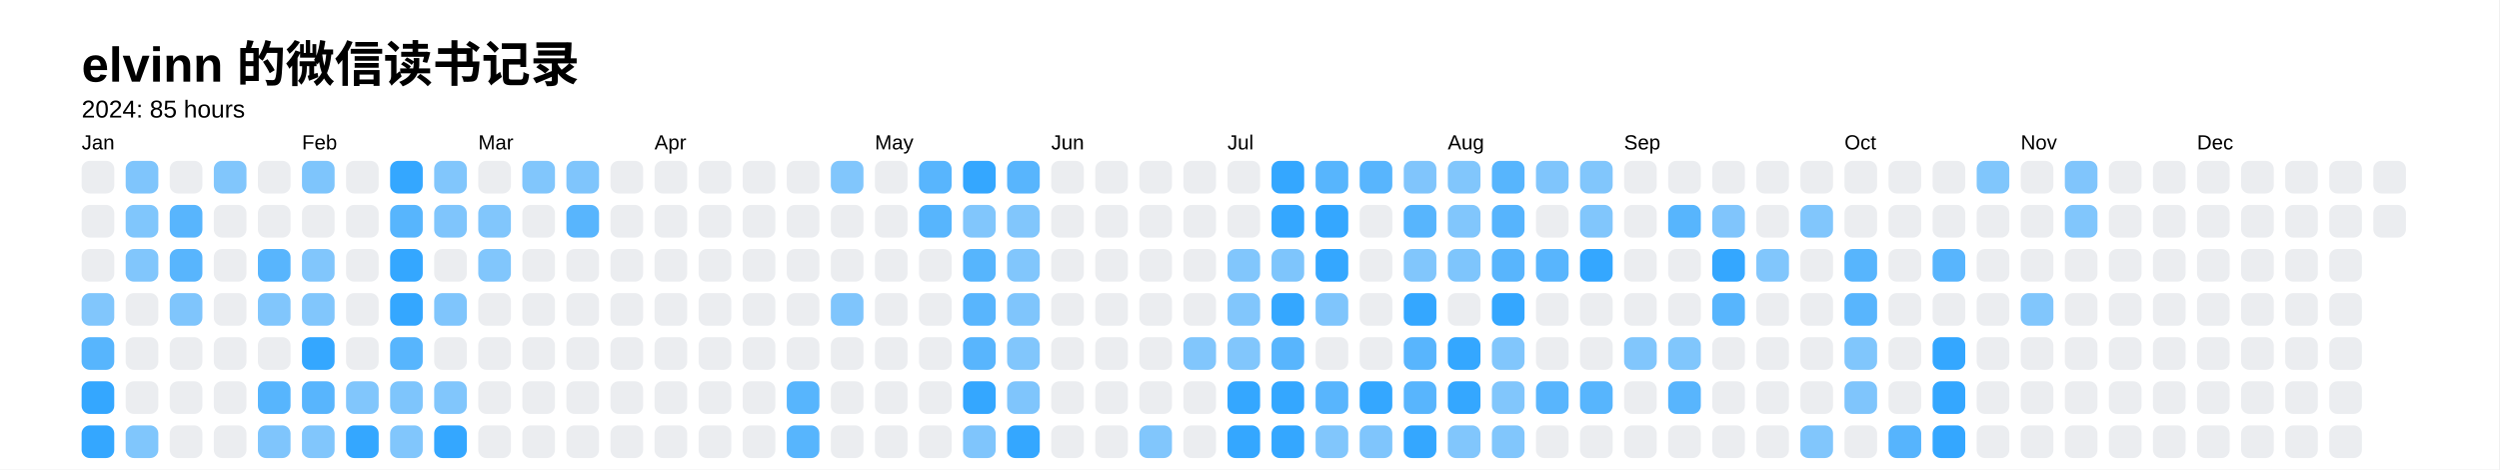
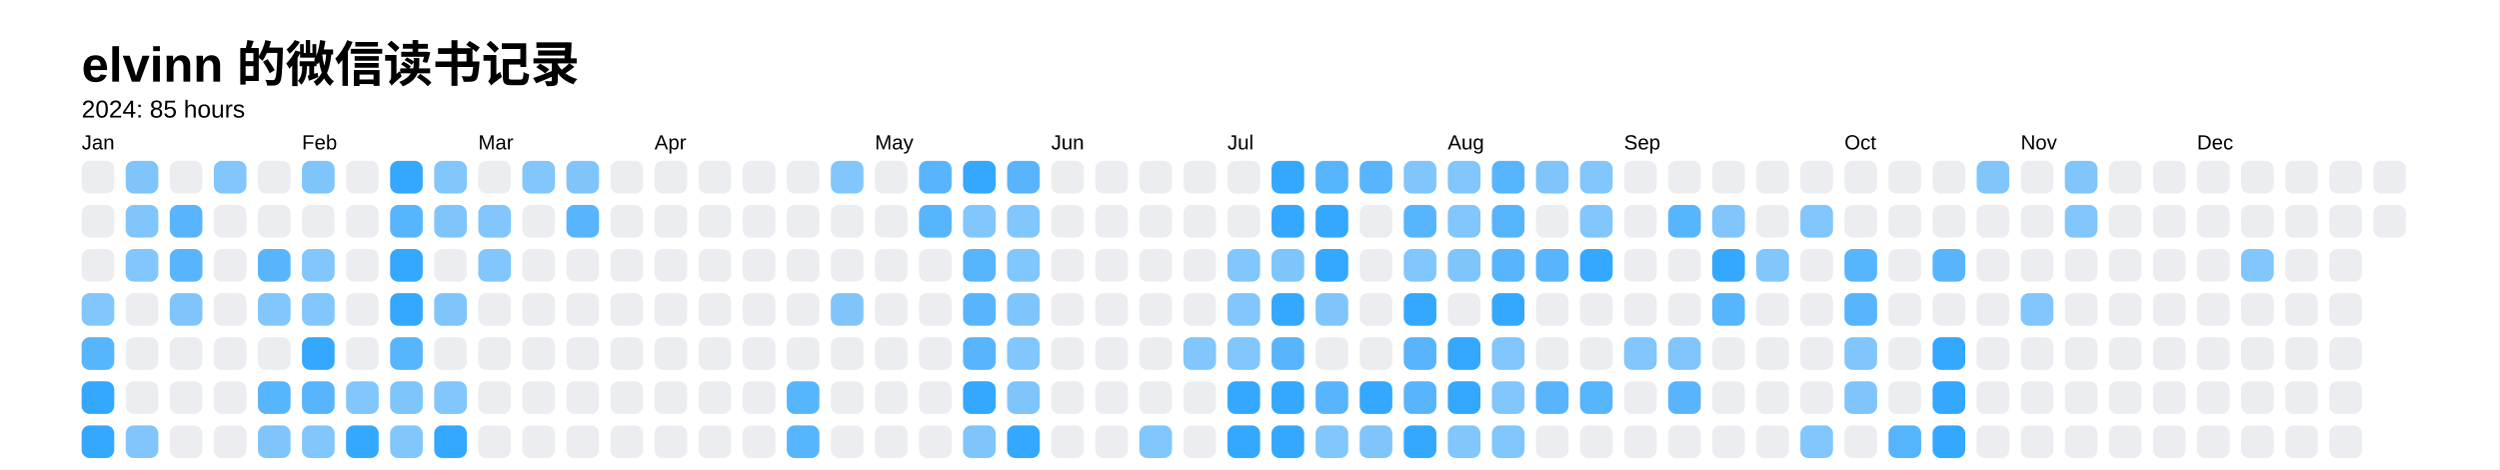
<svg xmlns="http://www.w3.org/2000/svg" baseProfile="full" height="57.5mm" version="1.1" viewBox="0,0,306.2,57.5" width="306.2mm">
  <defs />
  <rect fill="#FFFFFF" height="57.5" width="306.2" x="0" y="0" />
  <text fill="#000000" style="font-size:6px; font-family:Arial; font-weight:bold;" x="10" y="10">elvinn 的微信读书记录</text>
  <text fill="#000000" style="font-size:3px; font-family:Arial;" x="10" y="14.4">2024: 85 hours</text>
  <text fill="#000000" style="font-size:2.5px; font-family:Arial" x="10" y="18.3">Jan</text>
  <rect fill="#EBEDF0" height="4" rx="1" ry="1" width="4" x="10" y="19.7" />
  <rect fill="#EBEDF0" height="4" rx="1" ry="1" width="4" x="10" y="25.1" />
  <rect fill="#EBEDF0" height="4" rx="1" ry="1" width="4" x="10" y="30.5" />
  <rect fill="#81c6fc" height="4" rx="1" ry="1" width="4" x="10" y="35.9" />
  <rect fill="#57b5fd" height="4" rx="1" ry="1" width="4" x="10" y="41.3" />
  <rect fill="#34A7FF" height="4" rx="1" ry="1" width="4" x="10" y="46.7" />
  <rect fill="#34A7FF" height="4" rx="1" ry="1" width="4" x="10" y="52.1" />
  <rect fill="#7fc5fc" height="4" rx="1" ry="1" width="4" x="15.4" y="19.7" />
  <rect fill="#80c6fc" height="4" rx="1" ry="1" width="4" x="15.4" y="25.1" />
  <rect fill="#81c6fc" height="4" rx="1" ry="1" width="4" x="15.4" y="30.5" />
  <rect fill="#EBEDF0" height="4" rx="1" ry="1" width="4" x="15.4" y="35.9" />
  <rect fill="#EBEDF0" height="4" rx="1" ry="1" width="4" x="15.4" y="41.3" />
  <rect fill="#EBEDF0" height="4" rx="1" ry="1" width="4" x="15.4" y="46.7" />
  <rect fill="#80c6fc" height="4" rx="1" ry="1" width="4" x="15.4" y="52.1" />
  <rect fill="#EBEDF0" height="4" rx="1" ry="1" width="4" x="20.8" y="19.7" />
  <rect fill="#58b5fd" height="4" rx="1" ry="1" width="4" x="20.8" y="25.1" />
  <rect fill="#58b5fd" height="4" rx="1" ry="1" width="4" x="20.8" y="30.5" />
  <rect fill="#7fc5fc" height="4" rx="1" ry="1" width="4" x="20.8" y="35.9" />
  <rect fill="#EBEDF0" height="4" rx="1" ry="1" width="4" x="20.8" y="41.3" />
  <rect fill="#EBEDF0" height="4" rx="1" ry="1" width="4" x="20.8" y="46.7" />
  <rect fill="#EBEDF0" height="4" rx="1" ry="1" width="4" x="20.8" y="52.1" />
  <rect fill="#81c6fc" height="4" rx="1" ry="1" width="4" x="26.2" y="19.7" />
  <rect fill="#EBEDF0" height="4" rx="1" ry="1" width="4" x="26.2" y="25.1" />
  <rect fill="#EBEDF0" height="4" rx="1" ry="1" width="4" x="26.2" y="30.5" />
  <rect fill="#EBEDF0" height="4" rx="1" ry="1" width="4" x="26.2" y="35.9" />
  <rect fill="#EBEDF0" height="4" rx="1" ry="1" width="4" x="26.2" y="41.3" />
  <rect fill="#EBEDF0" height="4" rx="1" ry="1" width="4" x="26.2" y="46.7" />
  <rect fill="#EBEDF0" height="4" rx="1" ry="1" width="4" x="26.2" y="52.1" />
  <rect fill="#EBEDF0" height="4" rx="1" ry="1" width="4" x="31.6" y="19.7" />
  <rect fill="#EBEDF0" height="4" rx="1" ry="1" width="4" x="31.6" y="25.1" />
  <rect fill="#58b5fd" height="4" rx="1" ry="1" width="4" x="31.6" y="30.5" />
  <rect fill="#81c6fc" height="4" rx="1" ry="1" width="4" x="31.6" y="35.9" />
  <rect fill="#EBEDF0" height="4" rx="1" ry="1" width="4" x="31.6" y="41.3" />
  <rect fill="#57b5fd" height="4" rx="1" ry="1" width="4" x="31.6" y="46.7" />
  <rect fill="#7fc5fc" height="4" rx="1" ry="1" width="4" x="31.6" y="52.1" />
  <text fill="#000000" style="font-size:2.5px; font-family:Arial" x="37.0" y="18.3">Feb</text>
  <rect fill="#7ec5fc" height="4" rx="1" ry="1" width="4" x="37.0" y="19.7" />
  <rect fill="#EBEDF0" height="4" rx="1" ry="1" width="4" x="37.0" y="25.1" />
  <rect fill="#81c6fc" height="4" rx="1" ry="1" width="4" x="37.0" y="30.5" />
  <rect fill="#81c6fc" height="4" rx="1" ry="1" width="4" x="37.0" y="35.9" />
  <rect fill="#34A7FF" height="4" rx="1" ry="1" width="4" x="37.0" y="41.3" />
  <rect fill="#58b5fd" height="4" rx="1" ry="1" width="4" x="37.0" y="46.7" />
  <rect fill="#81c6fc" height="4" rx="1" ry="1" width="4" x="37.0" y="52.1" />
  <rect fill="#EBEDF0" height="4" rx="1" ry="1" width="4" x="42.4" y="19.7" />
  <rect fill="#EBEDF0" height="4" rx="1" ry="1" width="4" x="42.4" y="25.1" />
  <rect fill="#EBEDF0" height="4" rx="1" ry="1" width="4" x="42.4" y="30.5" />
  <rect fill="#EBEDF0" height="4" rx="1" ry="1" width="4" x="42.4" y="35.9" />
  <rect fill="#EBEDF0" height="4" rx="1" ry="1" width="4" x="42.4" y="41.3" />
  <rect fill="#81c6fc" height="4" rx="1" ry="1" width="4" x="42.4" y="46.7" />
  <rect fill="#34A7FF" height="4" rx="1" ry="1" width="4" x="42.4" y="52.1" />
  <rect fill="#34A7FF" height="4" rx="1" ry="1" width="4" x="47.8" y="19.7" />
  <rect fill="#57b5fd" height="4" rx="1" ry="1" width="4" x="47.8" y="25.1" />
  <rect fill="#34A7FF" height="4" rx="1" ry="1" width="4" x="47.8" y="30.5" />
  <rect fill="#34A7FF" height="4" rx="1" ry="1" width="4" x="47.8" y="35.9" />
  <rect fill="#57b5fd" height="4" rx="1" ry="1" width="4" x="47.8" y="41.3" />
  <rect fill="#7ec5fc" height="4" rx="1" ry="1" width="4" x="47.8" y="46.7" />
  <rect fill="#81c6fc" height="4" rx="1" ry="1" width="4" x="47.8" y="52.1" />
  <rect fill="#81c6fc" height="4" rx="1" ry="1" width="4" x="53.2" y="19.7" />
  <rect fill="#7fc5fc" height="4" rx="1" ry="1" width="4" x="53.2" y="25.1" />
  <rect fill="#EBEDF0" height="4" rx="1" ry="1" width="4" x="53.2" y="30.5" />
  <rect fill="#7fc5fc" height="4" rx="1" ry="1" width="4" x="53.2" y="35.9" />
  <rect fill="#EBEDF0" height="4" rx="1" ry="1" width="4" x="53.2" y="41.3" />
  <rect fill="#81c6fc" height="4" rx="1" ry="1" width="4" x="53.2" y="46.7" />
  <rect fill="#34A7FF" height="4" rx="1" ry="1" width="4" x="53.2" y="52.1" />
  <text fill="#000000" style="font-size:2.5px; font-family:Arial" x="58.6" y="18.3">Mar</text>
  <rect fill="#EBEDF0" height="4" rx="1" ry="1" width="4" x="58.6" y="19.7" />
  <rect fill="#81c6fc" height="4" rx="1" ry="1" width="4" x="58.6" y="25.1" />
  <rect fill="#81c6fc" height="4" rx="1" ry="1" width="4" x="58.6" y="30.5" />
  <rect fill="#EBEDF0" height="4" rx="1" ry="1" width="4" x="58.6" y="35.9" />
  <rect fill="#EBEDF0" height="4" rx="1" ry="1" width="4" x="58.6" y="41.3" />
  <rect fill="#EBEDF0" height="4" rx="1" ry="1" width="4" x="58.6" y="46.7" />
  <rect fill="#EBEDF0" height="4" rx="1" ry="1" width="4" x="58.6" y="52.1" />
  <rect fill="#81c6fc" height="4" rx="1" ry="1" width="4" x="64" y="19.7" />
  <rect fill="#EBEDF0" height="4" rx="1" ry="1" width="4" x="64" y="25.1" />
  <rect fill="#EBEDF0" height="4" rx="1" ry="1" width="4" x="64" y="30.5" />
  <rect fill="#EBEDF0" height="4" rx="1" ry="1" width="4" x="64" y="35.9" />
  <rect fill="#EBEDF0" height="4" rx="1" ry="1" width="4" x="64" y="41.3" />
  <rect fill="#EBEDF0" height="4" rx="1" ry="1" width="4" x="64" y="46.7" />
  <rect fill="#EBEDF0" height="4" rx="1" ry="1" width="4" x="64" y="52.1" />
  <rect fill="#7fc5fc" height="4" rx="1" ry="1" width="4" x="69.4" y="19.7" />
  <rect fill="#58b5fd" height="4" rx="1" ry="1" width="4" x="69.4" y="25.1" />
  <rect fill="#EBEDF0" height="4" rx="1" ry="1" width="4" x="69.4" y="30.5" />
  <rect fill="#EBEDF0" height="4" rx="1" ry="1" width="4" x="69.4" y="35.9" />
  <rect fill="#EBEDF0" height="4" rx="1" ry="1" width="4" x="69.4" y="41.3" />
  <rect fill="#EBEDF0" height="4" rx="1" ry="1" width="4" x="69.4" y="46.7" />
  <rect fill="#EBEDF0" height="4" rx="1" ry="1" width="4" x="69.4" y="52.1" />
  <rect fill="#EBEDF0" height="4" rx="1" ry="1" width="4" x="74.8" y="19.7" />
  <rect fill="#EBEDF0" height="4" rx="1" ry="1" width="4" x="74.8" y="25.1" />
  <rect fill="#EBEDF0" height="4" rx="1" ry="1" width="4" x="74.8" y="30.5" />
  <rect fill="#EBEDF0" height="4" rx="1" ry="1" width="4" x="74.8" y="35.9" />
  <rect fill="#EBEDF0" height="4" rx="1" ry="1" width="4" x="74.8" y="41.3" />
  <rect fill="#EBEDF0" height="4" rx="1" ry="1" width="4" x="74.8" y="46.7" />
  <rect fill="#EBEDF0" height="4" rx="1" ry="1" width="4" x="74.8" y="52.1" />
  <text fill="#000000" style="font-size:2.5px; font-family:Arial" x="80.2" y="18.3">Apr</text>
  <rect fill="#EBEDF0" height="4" rx="1" ry="1" width="4" x="80.2" y="19.7" />
  <rect fill="#EBEDF0" height="4" rx="1" ry="1" width="4" x="80.2" y="25.1" />
  <rect fill="#EBEDF0" height="4" rx="1" ry="1" width="4" x="80.2" y="30.5" />
  <rect fill="#EBEDF0" height="4" rx="1" ry="1" width="4" x="80.2" y="35.9" />
  <rect fill="#EBEDF0" height="4" rx="1" ry="1" width="4" x="80.2" y="41.3" />
  <rect fill="#EBEDF0" height="4" rx="1" ry="1" width="4" x="80.2" y="46.7" />
  <rect fill="#EBEDF0" height="4" rx="1" ry="1" width="4" x="80.2" y="52.1" />
  <rect fill="#EBEDF0" height="4" rx="1" ry="1" width="4" x="85.6" y="19.7" />
  <rect fill="#EBEDF0" height="4" rx="1" ry="1" width="4" x="85.6" y="25.1" />
  <rect fill="#EBEDF0" height="4" rx="1" ry="1" width="4" x="85.6" y="30.5" />
  <rect fill="#EBEDF0" height="4" rx="1" ry="1" width="4" x="85.6" y="35.9" />
  <rect fill="#EBEDF0" height="4" rx="1" ry="1" width="4" x="85.6" y="41.3" />
  <rect fill="#EBEDF0" height="4" rx="1" ry="1" width="4" x="85.6" y="46.7" />
  <rect fill="#EBEDF0" height="4" rx="1" ry="1" width="4" x="85.6" y="52.1" />
  <rect fill="#EBEDF0" height="4" rx="1" ry="1" width="4" x="91" y="19.7" />
  <rect fill="#EBEDF0" height="4" rx="1" ry="1" width="4" x="91" y="25.1" />
  <rect fill="#EBEDF0" height="4" rx="1" ry="1" width="4" x="91" y="30.5" />
  <rect fill="#EBEDF0" height="4" rx="1" ry="1" width="4" x="91" y="35.9" />
  <rect fill="#EBEDF0" height="4" rx="1" ry="1" width="4" x="91" y="41.3" />
  <rect fill="#EBEDF0" height="4" rx="1" ry="1" width="4" x="91" y="46.7" />
  <rect fill="#EBEDF0" height="4" rx="1" ry="1" width="4" x="91" y="52.1" />
  <rect fill="#EBEDF0" height="4" rx="1" ry="1" width="4" x="96.4" y="19.7" />
  <rect fill="#EBEDF0" height="4" rx="1" ry="1" width="4" x="96.4" y="25.1" />
  <rect fill="#EBEDF0" height="4" rx="1" ry="1" width="4" x="96.4" y="30.5" />
  <rect fill="#EBEDF0" height="4" rx="1" ry="1" width="4" x="96.4" y="35.9" />
  <rect fill="#EBEDF0" height="4" rx="1" ry="1" width="4" x="96.4" y="41.3" />
  <rect fill="#57b5fd" height="4" rx="1" ry="1" width="4" x="96.4" y="46.7" />
  <rect fill="#57b5fd" height="4" rx="1" ry="1" width="4" x="96.4" y="52.1" />
  <rect fill="#81c6fc" height="4" rx="1" ry="1" width="4" x="101.8" y="19.7" />
  <rect fill="#EBEDF0" height="4" rx="1" ry="1" width="4" x="101.8" y="25.1" />
  <rect fill="#EBEDF0" height="4" rx="1" ry="1" width="4" x="101.8" y="30.5" />
  <rect fill="#7fc5fc" height="4" rx="1" ry="1" width="4" x="101.8" y="35.9" />
  <rect fill="#EBEDF0" height="4" rx="1" ry="1" width="4" x="101.8" y="41.3" />
  <rect fill="#EBEDF0" height="4" rx="1" ry="1" width="4" x="101.8" y="46.7" />
  <rect fill="#EBEDF0" height="4" rx="1" ry="1" width="4" x="101.8" y="52.1" />
  <text fill="#000000" style="font-size:2.5px; font-family:Arial" x="107.2" y="18.3">May</text>
  <rect fill="#EBEDF0" height="4" rx="1" ry="1" width="4" x="107.2" y="19.7" />
  <rect fill="#EBEDF0" height="4" rx="1" ry="1" width="4" x="107.2" y="25.1" />
  <rect fill="#EBEDF0" height="4" rx="1" ry="1" width="4" x="107.2" y="30.5" />
  <rect fill="#EBEDF0" height="4" rx="1" ry="1" width="4" x="107.2" y="35.9" />
  <rect fill="#EBEDF0" height="4" rx="1" ry="1" width="4" x="107.2" y="41.3" />
  <rect fill="#EBEDF0" height="4" rx="1" ry="1" width="4" x="107.2" y="46.7" />
  <rect fill="#EBEDF0" height="4" rx="1" ry="1" width="4" x="107.2" y="52.1" />
  <rect fill="#58b5fd" height="4" rx="1" ry="1" width="4" x="112.6" y="19.7" />
  <rect fill="#57b5fd" height="4" rx="1" ry="1" width="4" x="112.6" y="25.1" />
  <rect fill="#EBEDF0" height="4" rx="1" ry="1" width="4" x="112.6" y="30.5" />
  <rect fill="#EBEDF0" height="4" rx="1" ry="1" width="4" x="112.6" y="35.9" />
  <rect fill="#EBEDF0" height="4" rx="1" ry="1" width="4" x="112.6" y="41.3" />
  <rect fill="#EBEDF0" height="4" rx="1" ry="1" width="4" x="112.6" y="46.7" />
  <rect fill="#EBEDF0" height="4" rx="1" ry="1" width="4" x="112.6" y="52.1" />
  <rect fill="#34A7FF" height="4" rx="1" ry="1" width="4" x="118" y="19.7" />
  <rect fill="#81c6fc" height="4" rx="1" ry="1" width="4" x="118" y="25.1" />
  <rect fill="#56b5fd" height="4" rx="1" ry="1" width="4" x="118" y="30.5" />
  <rect fill="#58b5fd" height="4" rx="1" ry="1" width="4" x="118" y="35.9" />
  <rect fill="#58b5fd" height="4" rx="1" ry="1" width="4" x="118" y="41.3" />
  <rect fill="#34A7FF" height="4" rx="1" ry="1" width="4" x="118" y="46.7" />
  <rect fill="#7fc5fc" height="4" rx="1" ry="1" width="4" x="118" y="52.1" />
  <rect fill="#58b5fd" height="4" rx="1" ry="1" width="4" x="123.4" y="19.7" />
  <rect fill="#81c6fc" height="4" rx="1" ry="1" width="4" x="123.4" y="25.1" />
  <rect fill="#81c6fc" height="4" rx="1" ry="1" width="4" x="123.4" y="30.5" />
  <rect fill="#7fc5fc" height="4" rx="1" ry="1" width="4" x="123.4" y="35.9" />
  <rect fill="#81c6fc" height="4" rx="1" ry="1" width="4" x="123.4" y="41.3" />
  <rect fill="#7fc5fc" height="4" rx="1" ry="1" width="4" x="123.4" y="46.7" />
  <rect fill="#34A7FF" height="4" rx="1" ry="1" width="4" x="123.4" y="52.1" />
  <text fill="#000000" style="font-size:2.5px; font-family:Arial" x="128.8" y="18.3">Jun</text>
  <rect fill="#EBEDF0" height="4" rx="1" ry="1" width="4" x="128.8" y="19.7" />
  <rect fill="#EBEDF0" height="4" rx="1" ry="1" width="4" x="128.8" y="25.1" />
  <rect fill="#EBEDF0" height="4" rx="1" ry="1" width="4" x="128.8" y="30.5" />
  <rect fill="#EBEDF0" height="4" rx="1" ry="1" width="4" x="128.8" y="35.9" />
  <rect fill="#EBEDF0" height="4" rx="1" ry="1" width="4" x="128.8" y="41.3" />
  <rect fill="#EBEDF0" height="4" rx="1" ry="1" width="4" x="128.8" y="46.7" />
  <rect fill="#EBEDF0" height="4" rx="1" ry="1" width="4" x="128.8" y="52.1" />
  <rect fill="#EBEDF0" height="4" rx="1" ry="1" width="4" x="134.2" y="19.7" />
  <rect fill="#EBEDF0" height="4" rx="1" ry="1" width="4" x="134.2" y="25.1" />
  <rect fill="#EBEDF0" height="4" rx="1" ry="1" width="4" x="134.2" y="30.5" />
  <rect fill="#EBEDF0" height="4" rx="1" ry="1" width="4" x="134.2" y="35.9" />
  <rect fill="#EBEDF0" height="4" rx="1" ry="1" width="4" x="134.2" y="41.3" />
  <rect fill="#EBEDF0" height="4" rx="1" ry="1" width="4" x="134.2" y="46.7" />
  <rect fill="#EBEDF0" height="4" rx="1" ry="1" width="4" x="134.2" y="52.1" />
  <rect fill="#EBEDF0" height="4" rx="1" ry="1" width="4" x="139.6" y="19.7" />
  <rect fill="#EBEDF0" height="4" rx="1" ry="1" width="4" x="139.6" y="25.1" />
  <rect fill="#EBEDF0" height="4" rx="1" ry="1" width="4" x="139.6" y="30.5" />
  <rect fill="#EBEDF0" height="4" rx="1" ry="1" width="4" x="139.6" y="35.9" />
  <rect fill="#EBEDF0" height="4" rx="1" ry="1" width="4" x="139.6" y="41.3" />
  <rect fill="#EBEDF0" height="4" rx="1" ry="1" width="4" x="139.6" y="46.7" />
  <rect fill="#81c6fc" height="4" rx="1" ry="1" width="4" x="139.6" y="52.1" />
  <rect fill="#EBEDF0" height="4" rx="1" ry="1" width="4" x="145" y="19.7" />
  <rect fill="#EBEDF0" height="4" rx="1" ry="1" width="4" x="145" y="25.1" />
  <rect fill="#EBEDF0" height="4" rx="1" ry="1" width="4" x="145" y="30.5" />
  <rect fill="#EBEDF0" height="4" rx="1" ry="1" width="4" x="145" y="35.9" />
  <rect fill="#81c6fc" height="4" rx="1" ry="1" width="4" x="145" y="41.3" />
  <rect fill="#EBEDF0" height="4" rx="1" ry="1" width="4" x="145" y="46.7" />
  <rect fill="#EBEDF0" height="4" rx="1" ry="1" width="4" x="145" y="52.1" />
  <text fill="#000000" style="font-size:2.5px; font-family:Arial" x="150.4" y="18.3">Jul</text>
  <rect fill="#EBEDF0" height="4" rx="1" ry="1" width="4" x="150.4" y="19.7" />
  <rect fill="#EBEDF0" height="4" rx="1" ry="1" width="4" x="150.4" y="25.1" />
  <rect fill="#81c6fc" height="4" rx="1" ry="1" width="4" x="150.4" y="30.5" />
  <rect fill="#81c6fc" height="4" rx="1" ry="1" width="4" x="150.4" y="35.9" />
  <rect fill="#81c6fc" height="4" rx="1" ry="1" width="4" x="150.4" y="41.3" />
  <rect fill="#34A7FF" height="4" rx="1" ry="1" width="4" x="150.4" y="46.7" />
  <rect fill="#34A7FF" height="4" rx="1" ry="1" width="4" x="150.4" y="52.1" />
  <rect fill="#34A7FF" height="4" rx="1" ry="1" width="4" x="155.8" y="19.7" />
  <rect fill="#34A7FF" height="4" rx="1" ry="1" width="4" x="155.8" y="25.1" />
  <rect fill="#7ec5fc" height="4" rx="1" ry="1" width="4" x="155.8" y="30.5" />
  <rect fill="#34A7FF" height="4" rx="1" ry="1" width="4" x="155.8" y="35.9" />
  <rect fill="#58b5fd" height="4" rx="1" ry="1" width="4" x="155.8" y="41.3" />
  <rect fill="#34A7FF" height="4" rx="1" ry="1" width="4" x="155.8" y="46.7" />
  <rect fill="#34A7FF" height="4" rx="1" ry="1" width="4" x="155.8" y="52.1" />
  <rect fill="#57b5fd" height="4" rx="1" ry="1" width="4" x="161.2" y="19.7" />
  <rect fill="#34A7FF" height="4" rx="1" ry="1" width="4" x="161.2" y="25.1" />
  <rect fill="#34A7FF" height="4" rx="1" ry="1" width="4" x="161.2" y="30.5" />
  <rect fill="#7fc5fc" height="4" rx="1" ry="1" width="4" x="161.2" y="35.9" />
  <rect fill="#EBEDF0" height="4" rx="1" ry="1" width="4" x="161.2" y="41.3" />
  <rect fill="#58b5fd" height="4" rx="1" ry="1" width="4" x="161.2" y="46.7" />
  <rect fill="#81c6fc" height="4" rx="1" ry="1" width="4" x="161.2" y="52.1" />
  <rect fill="#58b5fd" height="4" rx="1" ry="1" width="4" x="166.6" y="19.7" />
  <rect fill="#EBEDF0" height="4" rx="1" ry="1" width="4" x="166.6" y="25.1" />
  <rect fill="#EBEDF0" height="4" rx="1" ry="1" width="4" x="166.6" y="30.5" />
  <rect fill="#EBEDF0" height="4" rx="1" ry="1" width="4" x="166.6" y="35.9" />
  <rect fill="#EBEDF0" height="4" rx="1" ry="1" width="4" x="166.6" y="41.3" />
  <rect fill="#34A7FF" height="4" rx="1" ry="1" width="4" x="166.6" y="46.7" />
  <rect fill="#7fc5fc" height="4" rx="1" ry="1" width="4" x="166.6" y="52.1" />
  <rect fill="#80c5fc" height="4" rx="1" ry="1" width="4" x="172" y="19.7" />
  <rect fill="#57b5fd" height="4" rx="1" ry="1" width="4" x="172" y="25.1" />
  <rect fill="#81c6fc" height="4" rx="1" ry="1" width="4" x="172" y="30.5" />
  <rect fill="#34A7FF" height="4" rx="1" ry="1" width="4" x="172" y="35.9" />
  <rect fill="#58b5fd" height="4" rx="1" ry="1" width="4" x="172" y="41.3" />
  <rect fill="#58b5fd" height="4" rx="1" ry="1" width="4" x="172" y="46.7" />
  <rect fill="#34A7FF" height="4" rx="1" ry="1" width="4" x="172" y="52.1" />
  <text fill="#000000" style="font-size:2.5px; font-family:Arial" x="177.4" y="18.3">Aug</text>
  <rect fill="#81c6fc" height="4" rx="1" ry="1" width="4" x="177.4" y="19.7" />
  <rect fill="#81c6fc" height="4" rx="1" ry="1" width="4" x="177.4" y="25.1" />
  <rect fill="#7ec5fc" height="4" rx="1" ry="1" width="4" x="177.4" y="30.5" />
  <rect fill="#EBEDF0" height="4" rx="1" ry="1" width="4" x="177.4" y="35.9" />
  <rect fill="#34A7FF" height="4" rx="1" ry="1" width="4" x="177.4" y="41.3" />
  <rect fill="#34A7FF" height="4" rx="1" ry="1" width="4" x="177.4" y="46.7" />
  <rect fill="#81c6fc" height="4" rx="1" ry="1" width="4" x="177.4" y="52.1" />
  <rect fill="#57b5fd" height="4" rx="1" ry="1" width="4" x="182.8" y="19.7" />
  <rect fill="#56b4fd" height="4" rx="1" ry="1" width="4" x="182.8" y="25.1" />
  <rect fill="#58b5fd" height="4" rx="1" ry="1" width="4" x="182.8" y="30.5" />
  <rect fill="#34A7FF" height="4" rx="1" ry="1" width="4" x="182.8" y="35.9" />
  <rect fill="#81c6fc" height="4" rx="1" ry="1" width="4" x="182.8" y="41.3" />
  <rect fill="#81c6fc" height="4" rx="1" ry="1" width="4" x="182.8" y="46.7" />
  <rect fill="#81c6fc" height="4" rx="1" ry="1" width="4" x="182.8" y="52.1" />
  <rect fill="#7fc5fc" height="4" rx="1" ry="1" width="4" x="188.2" y="19.7" />
  <rect fill="#EBEDF0" height="4" rx="1" ry="1" width="4" x="188.2" y="25.1" />
  <rect fill="#58b5fd" height="4" rx="1" ry="1" width="4" x="188.2" y="30.5" />
  <rect fill="#EBEDF0" height="4" rx="1" ry="1" width="4" x="188.2" y="35.9" />
  <rect fill="#EBEDF0" height="4" rx="1" ry="1" width="4" x="188.2" y="41.3" />
  <rect fill="#58b5fd" height="4" rx="1" ry="1" width="4" x="188.2" y="46.7" />
  <rect fill="#EBEDF0" height="4" rx="1" ry="1" width="4" x="188.2" y="52.1" />
  <rect fill="#81c6fc" height="4" rx="1" ry="1" width="4" x="193.6" y="19.7" />
  <rect fill="#81c6fc" height="4" rx="1" ry="1" width="4" x="193.6" y="25.1" />
  <rect fill="#34A7FF" height="4" rx="1" ry="1" width="4" x="193.6" y="30.5" />
  <rect fill="#EBEDF0" height="4" rx="1" ry="1" width="4" x="193.6" y="35.9" />
  <rect fill="#EBEDF0" height="4" rx="1" ry="1" width="4" x="193.6" y="41.3" />
  <rect fill="#57b5fd" height="4" rx="1" ry="1" width="4" x="193.6" y="46.7" />
  <rect fill="#EBEDF0" height="4" rx="1" ry="1" width="4" x="193.6" y="52.1" />
  <text fill="#000000" style="font-size:2.5px; font-family:Arial" x="199" y="18.3">Sep</text>
  <rect fill="#EBEDF0" height="4" rx="1" ry="1" width="4" x="199" y="19.7" />
  <rect fill="#EBEDF0" height="4" rx="1" ry="1" width="4" x="199" y="25.1" />
  <rect fill="#EBEDF0" height="4" rx="1" ry="1" width="4" x="199" y="30.5" />
  <rect fill="#EBEDF0" height="4" rx="1" ry="1" width="4" x="199" y="35.9" />
  <rect fill="#81c6fc" height="4" rx="1" ry="1" width="4" x="199" y="41.3" />
  <rect fill="#EBEDF0" height="4" rx="1" ry="1" width="4" x="199" y="46.7" />
  <rect fill="#EBEDF0" height="4" rx="1" ry="1" width="4" x="199" y="52.1" />
  <rect fill="#EBEDF0" height="4" rx="1" ry="1" width="4" x="204.4" y="19.7" />
  <rect fill="#57b5fd" height="4" rx="1" ry="1" width="4" x="204.4" y="25.1" />
  <rect fill="#EBEDF0" height="4" rx="1" ry="1" width="4" x="204.4" y="30.5" />
  <rect fill="#EBEDF0" height="4" rx="1" ry="1" width="4" x="204.4" y="35.9" />
  <rect fill="#80c6fc" height="4" rx="1" ry="1" width="4" x="204.4" y="41.3" />
  <rect fill="#58b5fd" height="4" rx="1" ry="1" width="4" x="204.4" y="46.7" />
  <rect fill="#EBEDF0" height="4" rx="1" ry="1" width="4" x="204.4" y="52.1" />
  <rect fill="#EBEDF0" height="4" rx="1" ry="1" width="4" x="209.8" y="19.7" />
  <rect fill="#80c5fc" height="4" rx="1" ry="1" width="4" x="209.8" y="25.1" />
  <rect fill="#34A7FF" height="4" rx="1" ry="1" width="4" x="209.8" y="30.5" />
  <rect fill="#57b5fd" height="4" rx="1" ry="1" width="4" x="209.8" y="35.9" />
  <rect fill="#EBEDF0" height="4" rx="1" ry="1" width="4" x="209.8" y="41.3" />
  <rect fill="#EBEDF0" height="4" rx="1" ry="1" width="4" x="209.8" y="46.7" />
  <rect fill="#EBEDF0" height="4" rx="1" ry="1" width="4" x="209.8" y="52.1" />
  <rect fill="#EBEDF0" height="4" rx="1" ry="1" width="4" x="215.2" y="19.7" />
  <rect fill="#EBEDF0" height="4" rx="1" ry="1" width="4" x="215.2" y="25.1" />
  <rect fill="#81c6fc" height="4" rx="1" ry="1" width="4" x="215.2" y="30.5" />
  <rect fill="#EBEDF0" height="4" rx="1" ry="1" width="4" x="215.2" y="35.9" />
  <rect fill="#EBEDF0" height="4" rx="1" ry="1" width="4" x="215.2" y="41.3" />
  <rect fill="#EBEDF0" height="4" rx="1" ry="1" width="4" x="215.2" y="46.7" />
  <rect fill="#EBEDF0" height="4" rx="1" ry="1" width="4" x="215.2" y="52.1" />
  <rect fill="#EBEDF0" height="4" rx="1" ry="1" width="4" x="220.6" y="19.7" />
  <rect fill="#81c6fc" height="4" rx="1" ry="1" width="4" x="220.6" y="25.1" />
  <rect fill="#EBEDF0" height="4" rx="1" ry="1" width="4" x="220.6" y="30.5" />
  <rect fill="#EBEDF0" height="4" rx="1" ry="1" width="4" x="220.6" y="35.9" />
  <rect fill="#EBEDF0" height="4" rx="1" ry="1" width="4" x="220.6" y="41.3" />
  <rect fill="#EBEDF0" height="4" rx="1" ry="1" width="4" x="220.6" y="46.7" />
  <rect fill="#81c6fc" height="4" rx="1" ry="1" width="4" x="220.6" y="52.1" />
  <text fill="#000000" style="font-size:2.5px; font-family:Arial" x="226" y="18.3">Oct</text>
  <rect fill="#EBEDF0" height="4" rx="1" ry="1" width="4" x="226" y="19.7" />
  <rect fill="#EBEDF0" height="4" rx="1" ry="1" width="4" x="226" y="25.1" />
  <rect fill="#57b5fd" height="4" rx="1" ry="1" width="4" x="226" y="30.5" />
  <rect fill="#58b5fd" height="4" rx="1" ry="1" width="4" x="226" y="35.9" />
  <rect fill="#80c6fc" height="4" rx="1" ry="1" width="4" x="226" y="41.3" />
  <rect fill="#7fc5fc" height="4" rx="1" ry="1" width="4" x="226" y="46.7" />
  <rect fill="#EBEDF0" height="4" rx="1" ry="1" width="4" x="226" y="52.1" />
  <rect fill="#EBEDF0" height="4" rx="1" ry="1" width="4" x="231.4" y="19.7" />
  <rect fill="#EBEDF0" height="4" rx="1" ry="1" width="4" x="231.4" y="25.1" />
  <rect fill="#EBEDF0" height="4" rx="1" ry="1" width="4" x="231.4" y="30.5" />
  <rect fill="#EBEDF0" height="4" rx="1" ry="1" width="4" x="231.4" y="35.9" />
  <rect fill="#EBEDF0" height="4" rx="1" ry="1" width="4" x="231.4" y="41.3" />
  <rect fill="#EBEDF0" height="4" rx="1" ry="1" width="4" x="231.4" y="46.7" />
  <rect fill="#56b4fd" height="4" rx="1" ry="1" width="4" x="231.4" y="52.1" />
  <rect fill="#EBEDF0" height="4" rx="1" ry="1" width="4" x="236.8" y="19.7" />
  <rect fill="#EBEDF0" height="4" rx="1" ry="1" width="4" x="236.8" y="25.1" />
  <rect fill="#58b5fd" height="4" rx="1" ry="1" width="4" x="236.8" y="30.5" />
  <rect fill="#EBEDF0" height="4" rx="1" ry="1" width="4" x="236.8" y="35.9" />
  <rect fill="#34A7FF" height="4" rx="1" ry="1" width="4" x="236.8" y="41.3" />
  <rect fill="#34A7FF" height="4" rx="1" ry="1" width="4" x="236.8" y="46.7" />
  <rect fill="#34A7FF" height="4" rx="1" ry="1" width="4" x="236.8" y="52.1" />
  <rect fill="#80c6fc" height="4" rx="1" ry="1" width="4" x="242.2" y="19.7" />
  <rect fill="#EBEDF0" height="4" rx="1" ry="1" width="4" x="242.2" y="25.1" />
  <rect fill="#EBEDF0" height="4" rx="1" ry="1" width="4" x="242.2" y="30.5" />
  <rect fill="#EBEDF0" height="4" rx="1" ry="1" width="4" x="242.2" y="35.9" />
  <rect fill="#EBEDF0" height="4" rx="1" ry="1" width="4" x="242.2" y="41.3" />
  <rect fill="#EBEDF0" height="4" rx="1" ry="1" width="4" x="242.2" y="46.7" />
  <rect fill="#EBEDF0" height="4" rx="1" ry="1" width="4" x="242.2" y="52.1" />
  <text fill="#000000" style="font-size:2.5px; font-family:Arial" x="247.6" y="18.3">Nov</text>
  <rect fill="#EBEDF0" height="4" rx="1" ry="1" width="4" x="247.6" y="19.7" />
  <rect fill="#EBEDF0" height="4" rx="1" ry="1" width="4" x="247.6" y="25.1" />
  <rect fill="#EBEDF0" height="4" rx="1" ry="1" width="4" x="247.6" y="30.5" />
  <rect fill="#81c6fc" height="4" rx="1" ry="1" width="4" x="247.6" y="35.9" />
  <rect fill="#EBEDF0" height="4" rx="1" ry="1" width="4" x="247.6" y="41.3" />
  <rect fill="#EBEDF0" height="4" rx="1" ry="1" width="4" x="247.6" y="46.7" />
  <rect fill="#EBEDF0" height="4" rx="1" ry="1" width="4" x="247.6" y="52.1" />
  <rect fill="#80c5fc" height="4" rx="1" ry="1" width="4" x="253" y="19.7" />
  <rect fill="#81c6fc" height="4" rx="1" ry="1" width="4" x="253" y="25.1" />
  <rect fill="#EBEDF0" height="4" rx="1" ry="1" width="4" x="253" y="30.5" />
  <rect fill="#EBEDF0" height="4" rx="1" ry="1" width="4" x="253" y="35.9" />
  <rect fill="#EBEDF0" height="4" rx="1" ry="1" width="4" x="253" y="41.3" />
  <rect fill="#EBEDF0" height="4" rx="1" ry="1" width="4" x="253" y="46.7" />
  <rect fill="#EBEDF0" height="4" rx="1" ry="1" width="4" x="253" y="52.1" />
  <rect fill="#EBEDF0" height="4" rx="1" ry="1" width="4" x="258.4" y="19.7" />
  <rect fill="#EBEDF0" height="4" rx="1" ry="1" width="4" x="258.4" y="25.1" />
  <rect fill="#EBEDF0" height="4" rx="1" ry="1" width="4" x="258.4" y="30.5" />
  <rect fill="#EBEDF0" height="4" rx="1" ry="1" width="4" x="258.4" y="35.9" />
  <rect fill="#EBEDF0" height="4" rx="1" ry="1" width="4" x="258.4" y="41.3" />
  <rect fill="#EBEDF0" height="4" rx="1" ry="1" width="4" x="258.4" y="46.7" />
  <rect fill="#EBEDF0" height="4" rx="1" ry="1" width="4" x="258.4" y="52.1" />
  <rect fill="#EBEDF0" height="4" rx="1" ry="1" width="4" x="263.8" y="19.7" />
  <rect fill="#EBEDF0" height="4" rx="1" ry="1" width="4" x="263.8" y="25.1" />
  <rect fill="#EBEDF0" height="4" rx="1" ry="1" width="4" x="263.8" y="30.5" />
  <rect fill="#EBEDF0" height="4" rx="1" ry="1" width="4" x="263.8" y="35.9" />
  <rect fill="#EBEDF0" height="4" rx="1" ry="1" width="4" x="263.8" y="41.3" />
  <rect fill="#EBEDF0" height="4" rx="1" ry="1" width="4" x="263.8" y="46.7" />
  <rect fill="#EBEDF0" height="4" rx="1" ry="1" width="4" x="263.8" y="52.1" />
  <text fill="#000000" style="font-size:2.5px; font-family:Arial" x="269.2" y="18.3">Dec</text>
  <rect fill="#EBEDF0" height="4" rx="1" ry="1" width="4" x="269.2" y="19.7" />
  <rect fill="#EBEDF0" height="4" rx="1" ry="1" width="4" x="269.2" y="25.1" />
  <rect fill="#EBEDF0" height="4" rx="1" ry="1" width="4" x="269.2" y="30.5" />
  <rect fill="#EBEDF0" height="4" rx="1" ry="1" width="4" x="269.2" y="35.9" />
  <rect fill="#EBEDF0" height="4" rx="1" ry="1" width="4" x="269.2" y="41.3" />
  <rect fill="#EBEDF0" height="4" rx="1" ry="1" width="4" x="269.2" y="46.7" />
  <rect fill="#EBEDF0" height="4" rx="1" ry="1" width="4" x="269.2" y="52.1" />
  <rect fill="#EBEDF0" height="4" rx="1" ry="1" width="4" x="274.6" y="19.7" />
  <rect fill="#EBEDF0" height="4" rx="1" ry="1" width="4" x="274.6" y="25.1" />
-   <rect fill="#EBEDF0" height="4" rx="1" ry="1" width="4" x="274.6" y="30.5" />
+   <rect fill="#81c6fc" height="4" rx="1" ry="1" width="4" x="274.6" y="30.5" />
  <rect fill="#EBEDF0" height="4" rx="1" ry="1" width="4" x="274.6" y="35.9" />
  <rect fill="#EBEDF0" height="4" rx="1" ry="1" width="4" x="274.6" y="41.3" />
  <rect fill="#EBEDF0" height="4" rx="1" ry="1" width="4" x="274.6" y="46.7" />
  <rect fill="#EBEDF0" height="4" rx="1" ry="1" width="4" x="274.6" y="52.1" />
  <rect fill="#EBEDF0" height="4" rx="1" ry="1" width="4" x="280" y="19.7" />
  <rect fill="#EBEDF0" height="4" rx="1" ry="1" width="4" x="280" y="25.1" />
  <rect fill="#EBEDF0" height="4" rx="1" ry="1" width="4" x="280" y="30.5" />
  <rect fill="#EBEDF0" height="4" rx="1" ry="1" width="4" x="280" y="35.9" />
  <rect fill="#EBEDF0" height="4" rx="1" ry="1" width="4" x="280" y="41.3" />
  <rect fill="#EBEDF0" height="4" rx="1" ry="1" width="4" x="280" y="46.7" />
  <rect fill="#EBEDF0" height="4" rx="1" ry="1" width="4" x="280" y="52.1" />
  <rect fill="#EBEDF0" height="4" rx="1" ry="1" width="4" x="285.4" y="19.7" />
  <rect fill="#EBEDF0" height="4" rx="1" ry="1" width="4" x="285.4" y="25.1" />
  <rect fill="#EBEDF0" height="4" rx="1" ry="1" width="4" x="285.4" y="30.5" />
  <rect fill="#EBEDF0" height="4" rx="1" ry="1" width="4" x="285.4" y="35.9" />
  <rect fill="#EBEDF0" height="4" rx="1" ry="1" width="4" x="285.4" y="41.3" />
  <rect fill="#EBEDF0" height="4" rx="1" ry="1" width="4" x="285.4" y="46.7" />
  <rect fill="#EBEDF0" height="4" rx="1" ry="1" width="4" x="285.4" y="52.1" />
  <rect fill="#EBEDF0" height="4" rx="1" ry="1" width="4" x="290.8" y="19.7" />
  <rect fill="#EBEDF0" height="4" rx="1" ry="1" width="4" x="290.8" y="25.1" />
</svg>
